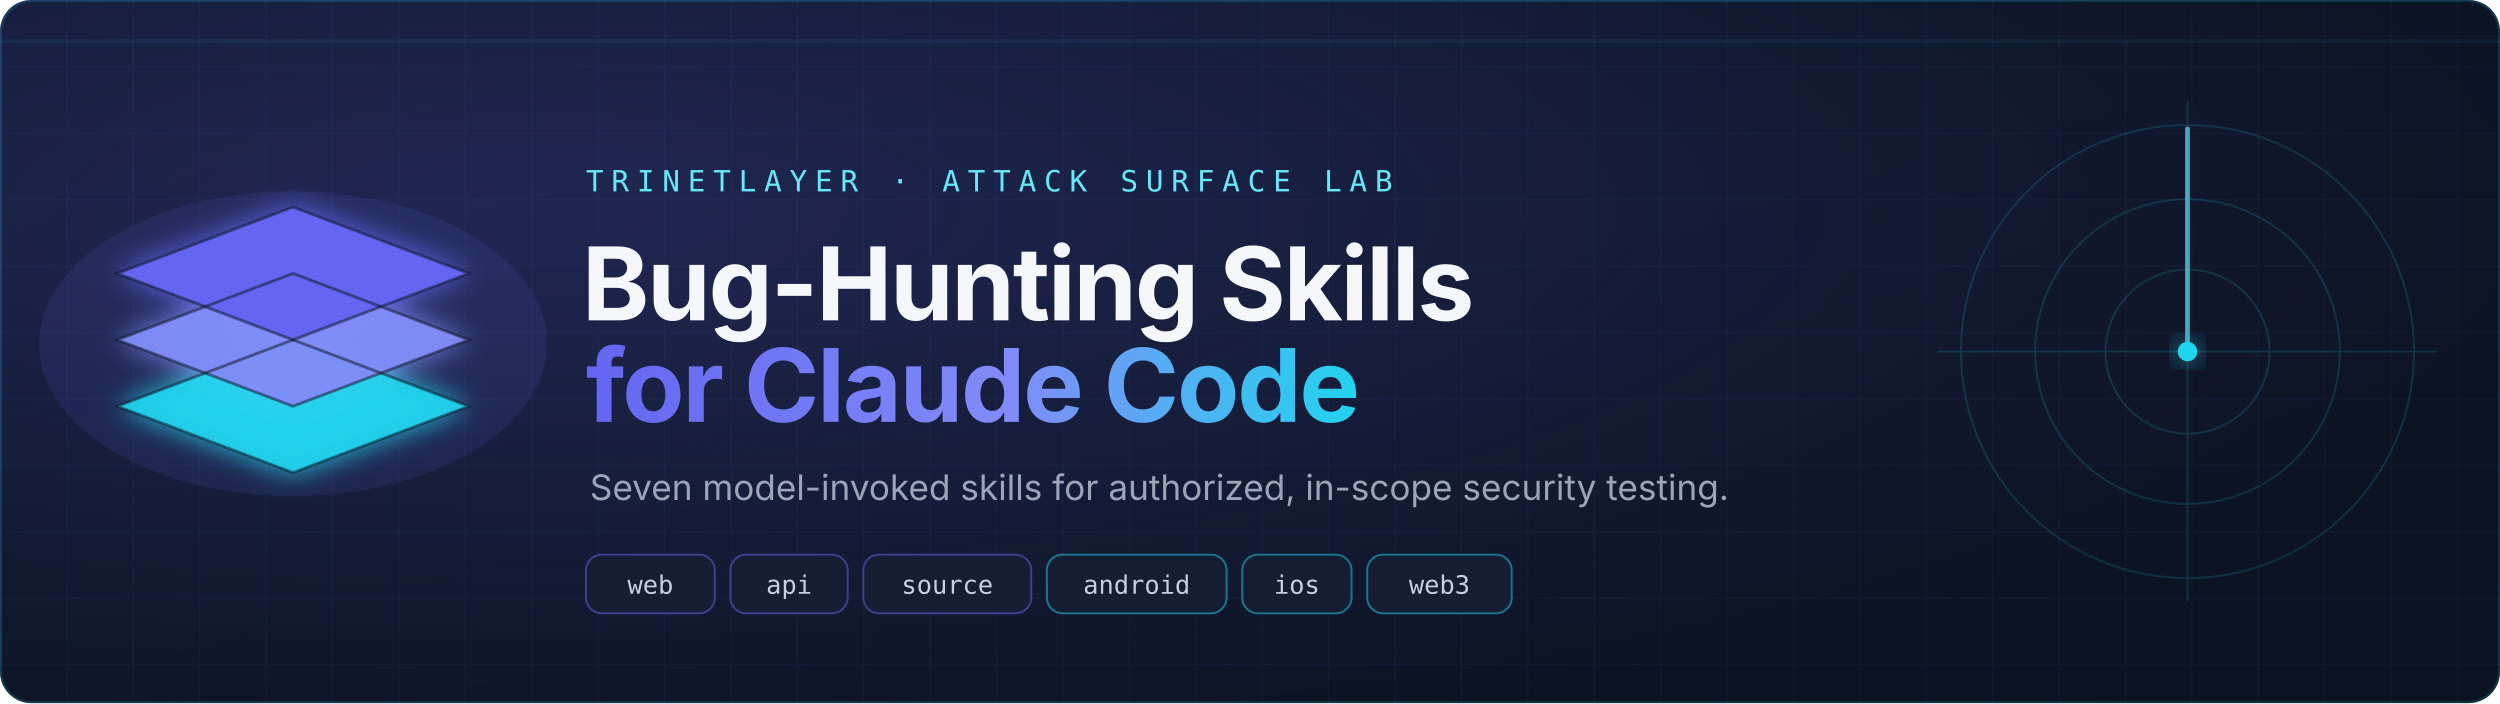
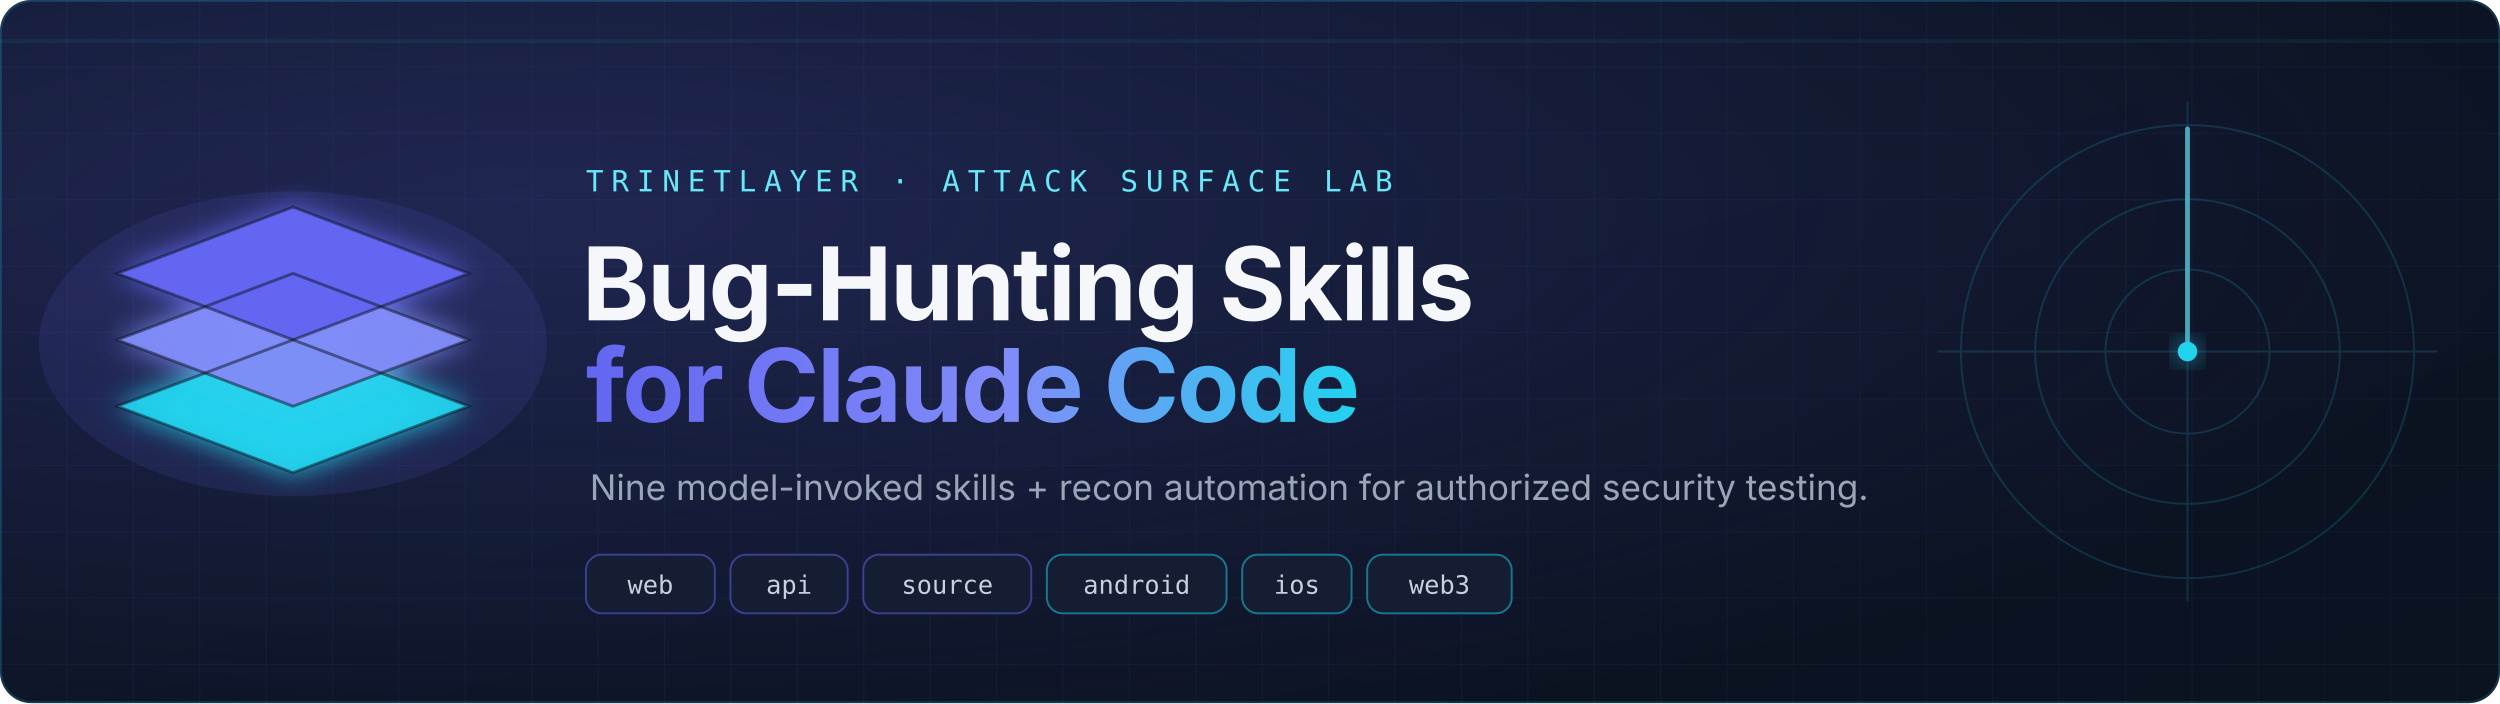
<svg xmlns="http://www.w3.org/2000/svg" viewBox="0 0 1280 360" width="1280" height="360" role="img" aria-label="TrinetLayer Bug-Hunting Skills for Claude Code">
  <defs>
    <linearGradient id="ink" x1="0" y1="0" x2="1" y2="1">
      <stop offset="0" stop-color="#0d1526" />
      <stop offset="1" stop-color="#0b1220" />
    </linearGradient>
    <linearGradient id="ic" x1="0" y1="0" x2="1" y2="0">
      <stop offset="0" stop-color="#6366F1" />
      <stop offset="0.55" stop-color="#818CF8" />
      <stop offset="1" stop-color="#22D3EE" />
    </linearGradient>
    <linearGradient id="ic2" x1="0" y1="0" x2="1" y2="1">
      <stop offset="0" stop-color="#818CF8" />
      <stop offset="1" stop-color="#67E8F9" />
    </linearGradient>
    <pattern id="grid" width="34" height="34" patternUnits="userSpaceOnUse">
      <path d="M34 0H0V34" fill="none" stroke="#6366F1" stroke-opacity="0.07" stroke-width="1" />
    </pattern>
    <filter id="glow" x="-40%" y="-40%" width="180%" height="180%">
      <feGaussianBlur stdDeviation="7" result="b" />
      <feMerge>
        <feMergeNode in="b" />
        <feMergeNode in="SourceGraphic" />
      </feMerge>
    </filter>
    <radialGradient id="spot" cx="0.22" cy="0.3" r="0.8">
      <stop offset="0" stop-color="#6366F1" stop-opacity="0.22" />
      <stop offset="1" stop-color="#6366F1" stop-opacity="0" />
    </radialGradient>
  </defs>
  <rect width="1280" height="360" rx="16" fill="url(#ink)" />
  <rect width="1280" height="360" rx="16" fill="url(#grid)" />
  <rect width="1280" height="360" rx="16" fill="url(#spot)" />
  <rect x="0" width="1280" height="2" y="20" fill="#22D3EE" opacity="0.07">
    <animate attributeName="y" values="24;336;24" dur="7s" repeatCount="indefinite" />
  </rect>
  <rect x="0.5" y="0.5" width="1279" height="359" rx="16" fill="none" stroke="#22D3EE" stroke-opacity="0.18" />
  <g stroke="#22D3EE" fill="none" opacity="0.16">
    <circle cx="1120" cy="180" r="42" />
    <circle cx="1120" cy="180" r="78" />
    <circle cx="1120" cy="180" r="116" />
    <line x1="1120" y1="52" x2="1120" y2="308" />
    <line x1="992" y1="180" x2="1248" y2="180" />
  </g>
  <line x1="1120" y1="180" x2="1120" y2="66" stroke="#67E8F9" stroke-width="2.5" stroke-linecap="round" opacity="0.65">
    <animateTransform attributeName="transform" attributeType="XML" type="rotate" from="0 1120 180" to="360 1120 180" dur="5s" repeatCount="indefinite" />
  </line>
  <circle cx="1120" cy="180" r="5" fill="#22D3EE" filter="url(#glow)" />
  <ellipse cx="150" cy="176" rx="130" ry="78" fill="#6366F1" opacity="0.12">
    <animate attributeName="opacity" values="0.08;0.22;0.08" dur="3.2s" repeatCount="indefinite" />
  </ellipse>
  <g filter="url(#glow)">
    <polygon points="60,208 150,174 240,208 150,242" fill="#22D3EE" fill-opacity="0.92" />
    <polygon points="60,174 150,140 240,174 150,208" fill="#818CF8" fill-opacity="0.95" />
    <polygon points="60,140 150,106 240,140 150,174" fill="#6366F1" />
  </g>
  <g fill="none" stroke="#0b1220" stroke-opacity="0.5" stroke-width="1.5">
    <polygon points="60,208 150,174 240,208 150,242" />
    <polygon points="60,174 150,140 240,174 150,208" />
    <polygon points="60,140 150,106 240,140 150,174" />
  </g>
  <text x="300" y="98" font-family="'JetBrains Mono','SF Mono',ui-monospace,monospace" font-size="15" letter-spacing="4" fill="#67E8F9">TRINETLAYER · ATTACK SURFACE LAB</text>
  <text x="298" y="164" font-family="Inter,'Segoe UI',system-ui,sans-serif" font-size="52" font-weight="700" fill="#F5F7FA" letter-spacing="-1">Bug-Hunting Skills</text>
  <text x="300" y="216" font-family="Inter,'Segoe UI',system-ui,sans-serif" font-size="52" font-weight="700" letter-spacing="-1" fill="url(#ic)">for Claude Code</text>
-   <text x="302" y="256" font-family="Inter,'Segoe UI',system-ui,sans-serif" font-size="18" fill="#9AA6B8">Seven model-invoked skills for authorized, in-scope security testing.</text>
+   <text x="302" y="256" font-family="Inter,'Segoe UI',system-ui,sans-serif" font-size="18" fill="#9AA6B8">Nine model-invoked skills + recon automation for authorized security testing.</text>
  <g font-family="'JetBrains Mono',ui-monospace,monospace" font-size="13" fill="#C7D0E0">
    <g>
      <rect x="300" y="284" width="66" height="30" rx="8" fill="#141d31" stroke="#6366F1" stroke-opacity="0.5" />
      <text x="333" y="304" text-anchor="middle">web</text>
    </g>
    <g>
      <rect x="374" y="284" width="60" height="30" rx="8" fill="#141d31" stroke="#6366F1" stroke-opacity="0.5" />
      <text x="404" y="304" text-anchor="middle">api</text>
    </g>
    <g>
      <rect x="442" y="284" width="86" height="30" rx="8" fill="#141d31" stroke="#6366F1" stroke-opacity="0.5" />
      <text x="485" y="304" text-anchor="middle">source</text>
    </g>
    <g>
      <rect x="536" y="284" width="92" height="30" rx="8" fill="#141d31" stroke="#22D3EE" stroke-opacity="0.5" />
      <text x="582" y="304" text-anchor="middle">android</text>
    </g>
    <g>
      <rect x="636" y="284" width="56" height="30" rx="8" fill="#141d31" stroke="#22D3EE" stroke-opacity="0.5" />
      <text x="664" y="304" text-anchor="middle">ios</text>
    </g>
    <g>
      <rect x="700" y="284" width="74" height="30" rx="8" fill="#141d31" stroke="#22D3EE" stroke-opacity="0.5" />
      <text x="737" y="304" text-anchor="middle">web3</text>
    </g>
  </g>
</svg>
